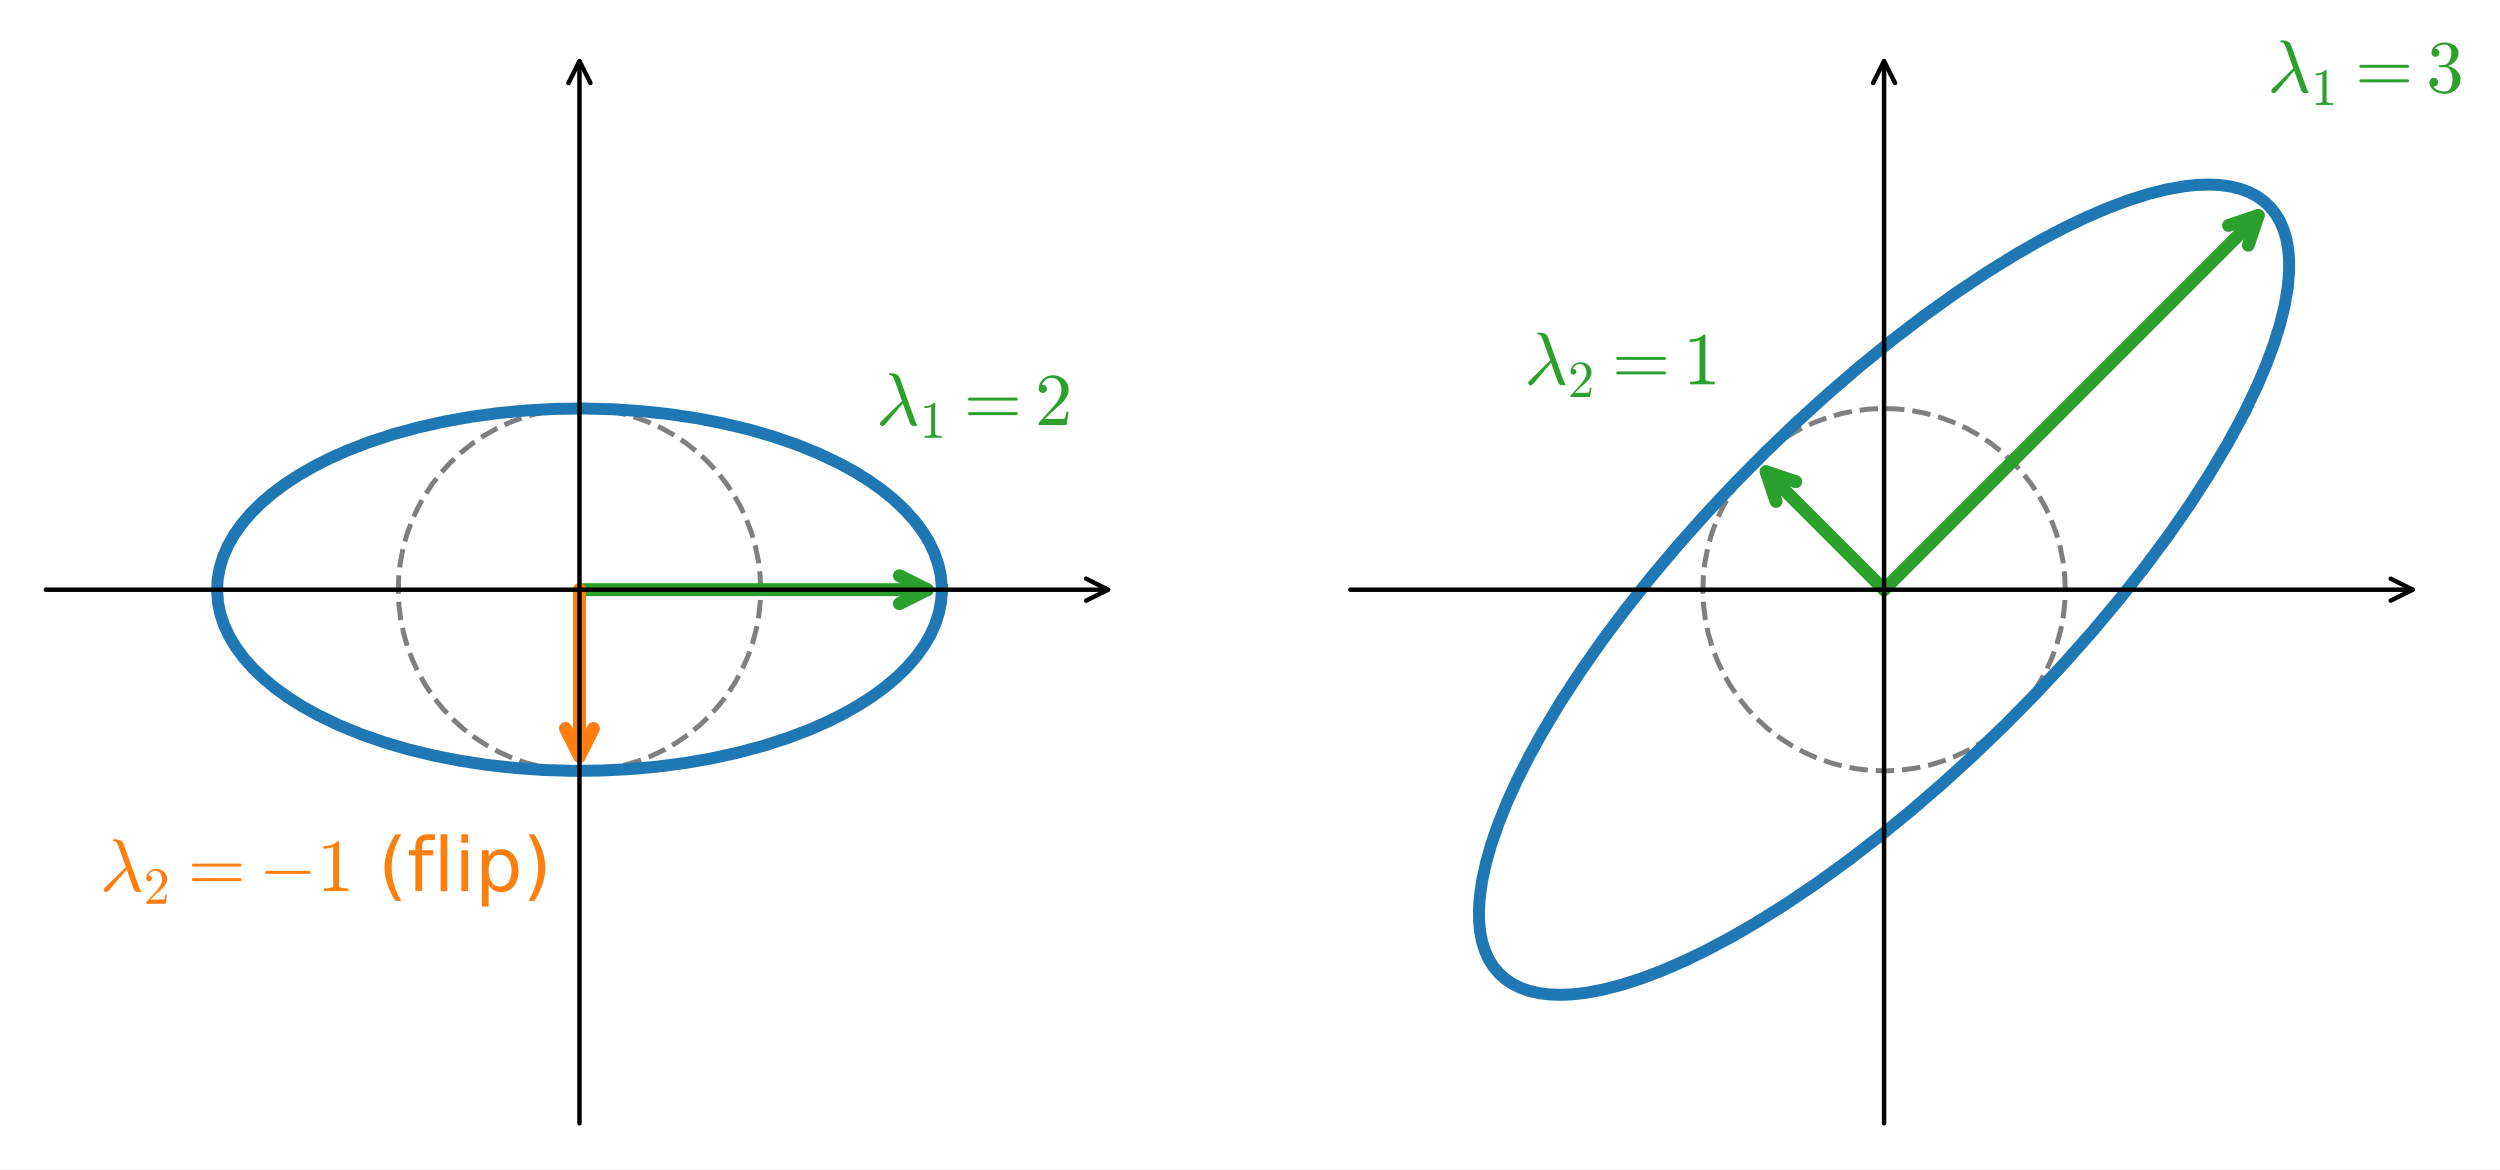
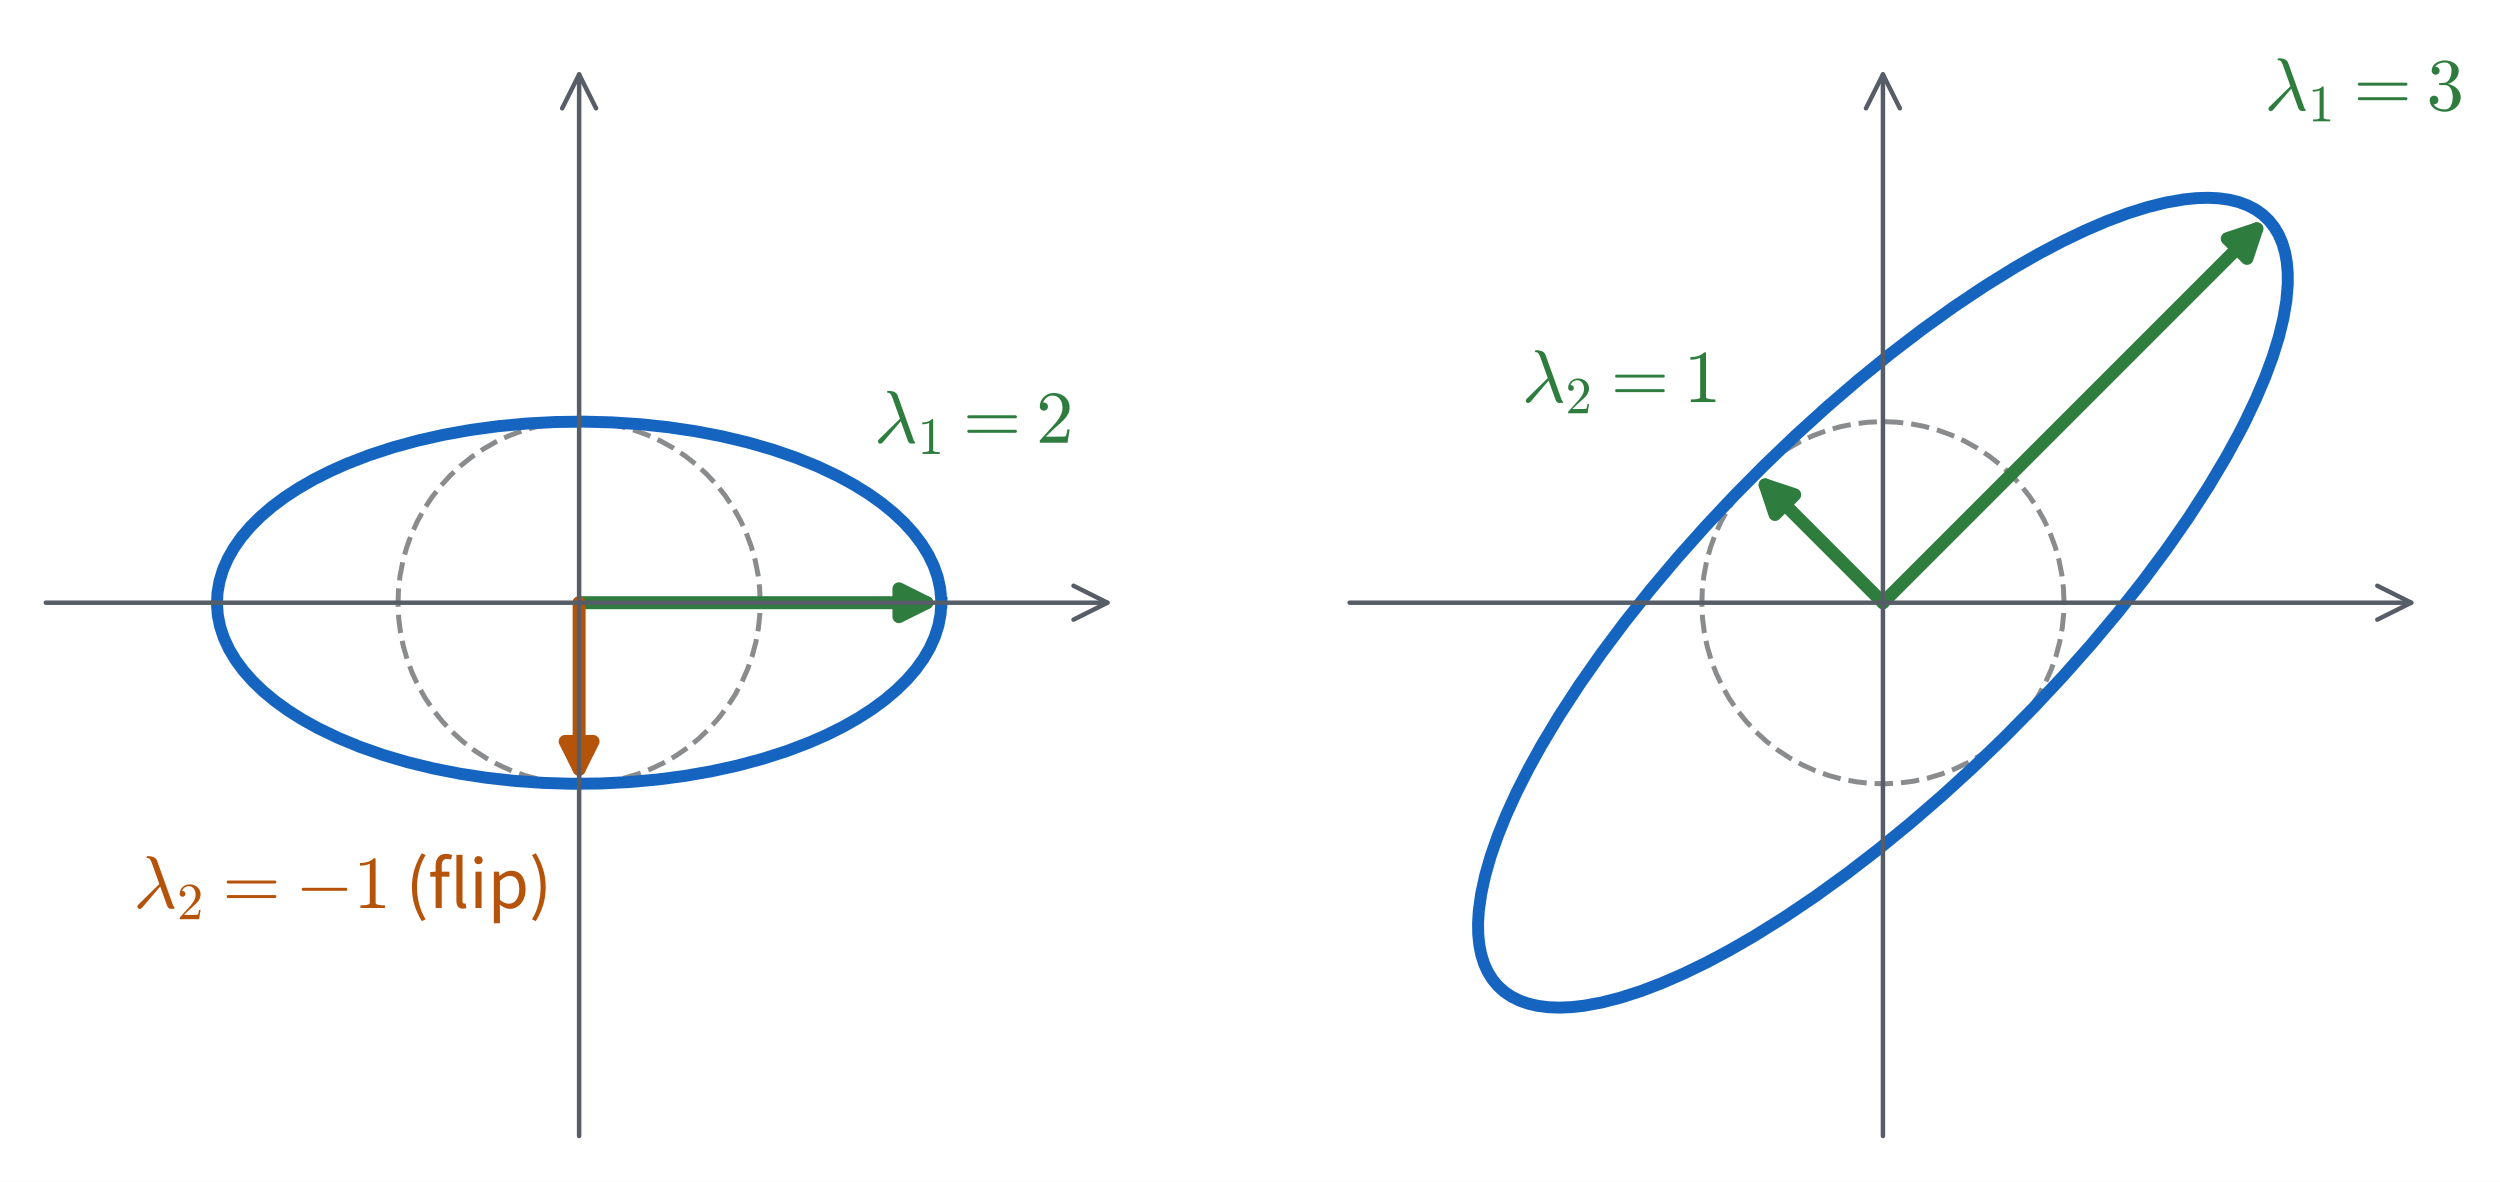
- <svg xmlns="http://www.w3.org/2000/svg" xmlns:xlink="http://www.w3.org/1999/xlink" width="501.598pt" height="234.577pt" viewBox="0 0 501.598 234.577" version="1.1">
+ <svg xmlns="http://www.w3.org/2000/svg" xmlns:xlink="http://www.w3.org/1999/xlink" width="501.898pt" height="237.263pt" viewBox="0 0 501.898 237.263" version="1.1">
  <defs>
    <style type="text/css">*{stroke-linejoin: round; stroke-linecap: butt}</style>
  </defs>
  <g id="figure_1">
    <g id="patch_1">
-       <path d="M 0 234.577  L 501.598 234.577  L 501.598 0  L 0 0  z " style="fill: #ffffff" />
+       <path d="M 0 237.263  L 501.898 237.263  L 501.898 0  L 0 0  z " style="fill: #ffffff" />
    </g>
    <g id="axes_1">
      <g id="line2d_1">
-         <path d="M 152.618 118.313  L 152.506 115.454  L 152.168 112.612  L 151.609 109.805  L 150.83 107.052  L 149.837 104.368  L 148.636 101.77  L 147.235 99.275  L 145.641 96.898  L 143.866 94.654  L 141.92 92.556  L 139.814 90.618  L 137.563 88.851  L 135.179 87.267  L 132.679 85.876  L 130.077 84.685  L 127.389 83.703  L 124.632 82.935  L 121.823 82.386  L 118.98 82.06  L 116.121 81.959  L 113.262 82.083  L 110.421 82.431  L 107.617 83.002  L 104.866 83.791  L 102.186 84.795  L 99.593 86.006  L 97.104 87.417  L 94.733 89.02  L 92.496 90.804  L 90.406 92.759  L 88.476 94.872  L 86.718 97.13  L 85.144 99.52  L 83.762 102.026  L 82.581 104.632  L 81.61 107.324  L 80.853 110.084  L 80.315 112.895  L 80 115.739  L 79.91 118.599  L 80.045 121.458  L 80.405 124.297  L 80.987 127.099  L 81.787 129.846  L 82.801 132.522  L 84.022 135.11  L 85.443 137.594  L 87.055 139.959  L 88.848 142.189  L 90.811 144.271  L 92.932 146.193  L 95.197 147.942  L 97.593 149.507  L 100.104 150.879  L 102.716 152.049  L 105.411 153.01  L 108.174 153.756  L 110.987 154.283  L 113.832 154.586  L 116.693 154.665  L 119.551 154.519  L 122.389 154.148  L 125.188 153.555  L 127.932 152.744  L 130.605 151.72  L 133.188 150.488  L 135.666 149.057  L 138.024 147.436  L 140.247 145.634  L 142.322 143.663  L 144.235 141.535  L 145.975 139.263  L 147.531 136.861  L 148.893 134.344  L 150.053 131.728  L 151.003 129.029  L 151.738 126.263  L 152.254 123.448  L 152.546 120.601  L 152.618 118.313  L 152.618 118.313  " clip-path="url(#pfb5a993a51)" style="fill: none; stroke-dasharray: 3.7,1.6; stroke-dashoffset: 0; stroke: #000000; stroke-opacity: 0.5" />
+         <path d="M 152.618 120.999  L 152.506 118.14  L 152.168 115.298  L 151.609 112.492  L 150.83 109.738  L 149.837 107.054  L 148.636 104.457  L 147.235 101.962  L 145.641 99.584  L 143.866 97.34  L 141.92 95.242  L 139.814 93.304  L 137.563 91.538  L 135.179 89.954  L 132.679 88.562  L 130.077 87.371  L 127.389 86.389  L 124.632 85.621  L 121.823 85.073  L 118.98 84.747  L 116.121 84.645  L 113.262 84.769  L 110.421 85.117  L 107.617 85.688  L 104.866 86.478  L 102.186 87.481  L 99.593 88.692  L 97.104 90.103  L 94.733 91.706  L 92.496 93.49  L 90.406 95.445  L 88.476 97.558  L 86.718 99.816  L 85.144 102.206  L 83.762 104.712  L 82.581 107.319  L 81.61 110.011  L 80.853 112.77  L 80.315 115.581  L 80 118.425  L 79.91 121.286  L 80.045 124.144  L 80.405 126.983  L 80.987 129.785  L 81.787 132.533  L 82.801 135.209  L 84.022 137.797  L 85.443 140.281  L 87.055 142.645  L 88.848 144.875  L 90.811 146.958  L 92.932 148.879  L 95.197 150.628  L 97.593 152.193  L 100.104 153.565  L 102.716 154.735  L 105.411 155.696  L 108.174 156.443  L 110.987 156.969  L 113.832 157.273  L 116.693 157.351  L 119.551 157.205  L 122.389 156.834  L 125.188 156.242  L 127.932 155.43  L 130.605 154.406  L 133.188 153.174  L 135.666 151.744  L 138.024 150.122  L 140.247 148.32  L 142.322 146.349  L 144.235 144.221  L 145.975 141.949  L 147.531 139.547  L 148.893 137.03  L 150.053 134.414  L 151.003 131.715  L 151.738 128.949  L 152.254 126.135  L 152.546 123.288  L 152.618 120.999  L 152.618 120.999  " clip-path="url(#p3c214b21be)" style="fill: none; stroke-dasharray: 3.7,1.6; stroke-dashoffset: 0; stroke: #15181c; stroke-opacity: 0.5" />
      </g>
      <g id="line2d_2">
-         <path d="M 188.973 118.313  L 188.829 120.601  L 188.397 122.881  L 187.678 125.142  L 186.677 127.376  L 185.396 129.574  L 183.842 131.728  L 182.019 133.828  L 179.935 135.867  L 177.599 137.836  L 175.019 139.728  L 172.207 141.535  L 169.172 143.249  L 165.928 144.865  L 162.487 146.376  L 157.929 148.107  L 153.113 149.653  L 148.069 151.005  L 142.827 152.155  L 137.421 153.094  L 131.884 153.819  L 126.25 154.323  L 120.555 154.604  L 114.833 154.661  L 109.119 154.492  L 103.45 154.099  L 97.86 153.484  L 92.384 152.651  L 87.057 151.606  L 81.91 150.354  L 76.976 148.903  L 72.286 147.264  L 67.868 145.444  L 63.749 143.457  L 60.688 141.754  L 57.847 139.959  L 55.238 138.077  L 52.871 136.117  L 50.755 134.087  L 48.899 131.994  L 47.31 129.846  L 45.995 127.653  L 44.959 125.423  L 44.205 123.165  L 43.737 120.887  L 43.557 118.599  L 43.665 116.31  L 44.061 114.029  L 44.744 111.765  L 45.71 109.527  L 46.956 107.324  L 48.477 105.165  L 50.266 103.057  L 52.318 101.01  L 54.623 99.032  L 57.173 97.13  L 59.957 95.312  L 62.964 93.586  L 66.183 91.957  L 69.6 90.433  L 74.131 88.684  L 78.922 87.119  L 83.945 85.747  L 89.168 84.577  L 94.559 83.616  L 100.084 82.87  L 105.71 82.343  L 111.401 82.04  L 117.122 81.961  L 122.838 82.107  L 128.513 82.478  L 134.113 83.071  L 139.601 83.882  L 144.945 84.907  L 150.112 86.138  L 155.068 87.569  L 159.784 89.19  L 164.231 90.992  L 168.38 92.963  L 171.468 94.654  L 174.337 96.438  L 176.976 98.309  L 179.374 100.26  L 181.522 102.282  L 183.411 104.368  L 185.033 106.509  L 186.383 108.697  L 187.454 110.923  L 188.244 113.178  L 188.747 115.454  L 188.964 117.741  L 188.973 118.313  L 188.973 118.313  " clip-path="url(#pfb5a993a51)" style="fill: none; stroke: #1f77b4; stroke-width: 2.4; stroke-linecap: square" />
+         <path d="M 188.973 120.999  L 188.829 123.288  L 188.397 125.567  L 187.678 127.828  L 186.677 130.063  L 185.396 132.261  L 183.842 134.414  L 182.019 136.515  L 179.935 138.554  L 177.599 140.523  L 175.019 142.414  L 172.207 144.221  L 169.172 145.936  L 165.928 147.552  L 162.487 149.062  L 157.929 150.793  L 153.113 152.339  L 148.069 153.691  L 142.827 154.841  L 137.421 155.781  L 131.884 156.505  L 126.25 157.009  L 120.555 157.291  L 114.833 157.347  L 109.119 157.178  L 103.45 156.785  L 97.86 156.17  L 92.384 155.337  L 87.057 154.292  L 81.91 153.04  L 76.976 151.59  L 72.286 149.95  L 67.868 148.131  L 63.749 146.143  L 60.688 144.441  L 57.847 142.645  L 55.238 140.764  L 52.871 138.804  L 50.755 136.773  L 48.899 134.68  L 47.31 132.533  L 45.995 130.34  L 44.959 128.109  L 44.205 125.851  L 43.737 123.573  L 43.557 121.286  L 43.665 118.997  L 44.061 116.716  L 44.744 114.452  L 45.71 112.214  L 46.956 110.011  L 48.477 107.851  L 50.266 105.744  L 52.318 103.697  L 54.623 101.718  L 57.173 99.816  L 59.957 97.999  L 62.964 96.272  L 66.183 94.644  L 69.6 93.12  L 74.131 91.371  L 78.922 89.806  L 83.945 88.434  L 89.168 87.264  L 94.559 86.302  L 100.084 85.556  L 105.71 85.03  L 111.401 84.726  L 117.122 84.647  L 122.838 84.794  L 128.513 85.165  L 134.113 85.757  L 139.601 86.568  L 144.945 87.593  L 150.112 88.824  L 155.068 90.255  L 159.784 91.877  L 164.231 93.678  L 168.38 95.65  L 171.468 97.34  L 174.337 99.125  L 176.976 100.996  L 179.374 102.946  L 181.522 104.968  L 183.411 107.054  L 185.033 109.195  L 186.383 111.383  L 187.454 113.609  L 188.244 115.864  L 188.747 118.14  L 188.964 120.427  L 188.973 120.999  L 188.973 120.999  " clip-path="url(#p3c214b21be)" style="fill: none; stroke: #1565c0; stroke-width: 2.4; stroke-linecap: square" />
      </g>
      <g id="patch_2">
-         <path d="M 116.264 118.313  Q 152.618 118.313 186.066 118.313  " style="fill: none; stroke: #2ca02c; stroke-width: 2.6; stroke-linecap: round" />
-         <path d="M 180.466 115.513  L 186.066 118.313  L 180.466 121.113  " style="fill: none; stroke: #2ca02c; stroke-width: 2.6; stroke-linecap: round" />
+         <path d="M 116.264 120.999  Q 152.618 120.999 186.066 120.999  " style="fill: none; stroke: #2e7d3e; stroke-width: 2.6; stroke-linecap: round" />
+         <path d="M 180.466 118.199  L 186.066 120.999  L 180.466 123.799  z " style="fill: #2e7d3e; stroke: #2e7d3e; stroke-width: 2.6; stroke-linecap: round" />
      </g>
      <g id="text_1">
-         <g style="fill: #2ca02c" transform="translate(175.7915 85.37046) scale(0.15 -0.15)">
+         <g style="fill: #2e7d3e" transform="translate(175.4915 88.97281) scale(0.15 -0.15)">
          <defs>
-             <path id="Cmmi10-b8" d="M 325 109  Q 325 203 409 288  L 2209 2053  L 1575 3834  Q 1500 4038 1417 4156  Q 1334 4275 1178 4275  Q 1106 4275 1106 4359  Q 1113 4397 1138 4419  Q 1163 4441 1203 4441  Q 1875 4441 2016 4044  L 3316 416  Q 3400 144 3488 50  Q 3519 3 3519 -13  Q 3519 -72 3469 -72  L 3122 -72  Q 2963 -25 2869 206  L 2284 1844  L 738 25  Q 622 -84 531 -84  Q 450 -84 387 -28  Q 325 28 325 109  z " transform="scale(0.015625)" />
-             <path id="Cmr10-31" d="M 594 0  L 594 225  Q 1394 225 1394 428  L 1394 3788  Q 1063 3628 556 3628  L 556 3853  Q 1341 3853 1741 4263  L 1831 4263  Q 1853 4263 1873 4245  Q 1894 4228 1894 4206  L 1894 428  Q 1894 225 2694 225  L 2694 0  L 594 0  z " transform="scale(0.015625)" />
-             <path id="Cmr10-3d" d="M 481 850  Q 428 850 393 890  Q 359 931 359 978  Q 359 1031 393 1068  Q 428 1106 481 1106  L 4500 1106  Q 4547 1106 4581 1068  Q 4616 1031 4616 978  Q 4616 931 4581 890  Q 4547 850 4500 850  L 481 850  z M 481 2094  Q 428 2094 393 2131  Q 359 2169 359 2222  Q 359 2269 393 2309  Q 428 2350 481 2350  L 4500 2350  Q 4547 2350 4581 2309  Q 4616 2269 4616 2222  Q 4616 2169 4581 2131  Q 4547 2094 4500 2094  L 481 2094  z " transform="scale(0.015625)" />
-             <path id="Cmr10-32" d="M 319 0  L 319 172  Q 319 188 331 206  L 1325 1306  Q 1550 1550 1690 1715  Q 1831 1881 1968 2097  Q 2106 2313 2186 2536  Q 2266 2759 2266 3009  Q 2266 3272 2169 3511  Q 2072 3750 1880 3894  Q 1688 4038 1416 4038  Q 1138 4038 916 3870  Q 694 3703 603 3438  Q 628 3444 672 3444  Q 816 3444 917 3347  Q 1019 3250 1019 3097  Q 1019 2950 917 2848  Q 816 2747 672 2747  Q 522 2747 420 2851  Q 319 2956 319 3097  Q 319 3338 409 3548  Q 500 3759 670 3923  Q 841 4088 1055 4175  Q 1269 4263 1509 4263  Q 1875 4263 2190 4108  Q 2506 3953 2690 3670  Q 2875 3388 2875 3009  Q 2875 2731 2753 2481  Q 2631 2231 2440 2026  Q 2250 1822 1953 1562  Q 1656 1303 1563 1216  L 838 519  L 1453 519  Q 1906 519 2211 526  Q 2516 534 2534 550  Q 2609 631 2688 1141  L 2875 1141  L 2694 0  L 319 0  z " transform="scale(0.015625)" />
+             <path id="Cmmi10-9" d="M 325 109  Q 325 203 409 288  L 2209 2053  L 1575 3834  Q 1500 4038 1417 4156  Q 1334 4275 1178 4275  Q 1106 4275 1106 4359  Q 1113 4397 1138 4419  Q 1163 4441 1203 4441  Q 1875 4441 2016 4044  L 3316 416  Q 3400 144 3488 50  Q 3519 3 3519 -13  Q 3519 -72 3469 -72  L 3122 -72  Q 2963 -25 2869 206  L 2284 1844  L 738 25  Q 622 -84 531 -84  Q 450 -84 387 -28  Q 325 28 325 109  z " transform="scale(0.015625)" />
+             <path id="Cmr10-64" d="M 594 0  L 594 225  Q 1394 225 1394 428  L 1394 3788  Q 1063 3628 556 3628  L 556 3853  Q 1341 3853 1741 4263  L 1831 4263  Q 1853 4263 1873 4245  Q 1894 4228 1894 4206  L 1894 428  Q 1894 225 2694 225  L 2694 0  L 594 0  z " transform="scale(0.015625)" />
+             <path id="Cmr10-29" d="M 481 850  Q 428 850 393 890  Q 359 931 359 978  Q 359 1031 393 1068  Q 428 1106 481 1106  L 4500 1106  Q 4547 1106 4581 1068  Q 4616 1031 4616 978  Q 4616 931 4581 890  Q 4547 850 4500 850  L 481 850  z M 481 2094  Q 428 2094 393 2131  Q 359 2169 359 2222  Q 359 2269 393 2309  Q 428 2350 481 2350  L 4500 2350  Q 4547 2350 4581 2309  Q 4616 2269 4616 2222  Q 4616 2169 4581 2131  Q 4547 2094 4500 2094  L 481 2094  z " transform="scale(0.015625)" />
+             <path id="Cmr10-31" d="M 319 0  L 319 172  Q 319 188 331 206  L 1325 1306  Q 1550 1550 1690 1715  Q 1831 1881 1968 2097  Q 2106 2313 2186 2536  Q 2266 2759 2266 3009  Q 2266 3272 2169 3511  Q 2072 3750 1880 3894  Q 1688 4038 1416 4038  Q 1138 4038 916 3870  Q 694 3703 603 3438  Q 628 3444 672 3444  Q 816 3444 917 3347  Q 1019 3250 1019 3097  Q 1019 2950 917 2848  Q 816 2747 672 2747  Q 522 2747 420 2851  Q 319 2956 319 3097  Q 319 3338 409 3548  Q 500 3759 670 3923  Q 841 4088 1055 4175  Q 1269 4263 1509 4263  Q 1875 4263 2190 4108  Q 2506 3953 2690 3670  Q 2875 3388 2875 3009  Q 2875 2731 2753 2481  Q 2631 2231 2440 2026  Q 2250 1822 1953 1562  Q 1656 1303 1563 1216  L 838 519  L 1453 519  Q 1906 519 2211 526  Q 2516 534 2534 550  Q 2609 631 2688 1141  L 2875 1141  L 2694 0  L 319 0  z " transform="scale(0.015625)" />
          </defs>
-           <use xlink:href="#Cmmi10-b8" transform="translate(0 0.609375)" />
-           <use xlink:href="#Cmr10-31" transform="translate(58.30078 -16.39688) scale(0.7)" />
-           <use xlink:href="#Cmr10-3d" transform="translate(117.2367 0.609375)" />
-           <use xlink:href="#Cmr10-32" transform="translate(212.4809 0.609375)" />
+           <use xlink:href="#Cmmi10-9" transform="translate(0 0.609375)" />
+           <use xlink:href="#Cmr10-64" transform="translate(58.30078 -14.39059) scale(0.7)" />
+           <use xlink:href="#Cmr10-29" transform="translate(119.0213 0.609375)" />
+           <use xlink:href="#Cmr10-31" transform="translate(216.7069 0.609375)" />
        </g>
      </g>
      <g id="patch_3">
-         <path d="M 116.264 118.313  Q 116.264 136.49 116.264 151.761  " style="fill: none; stroke: #ff7f0e; stroke-width: 2.6; stroke-linecap: round" />
-         <path d="M 119.064 146.161  L 116.264 151.761  L 113.464 146.161  " style="fill: none; stroke: #ff7f0e; stroke-width: 2.6; stroke-linecap: round" />
+         <path d="M 116.264 120.999  Q 116.264 139.177 116.264 154.447  " style="fill: none; stroke: #b45309; stroke-width: 2.6; stroke-linecap: round" />
+         <path d="M 119.064 148.847  L 116.264 154.447  L 113.464 148.847  z " style="fill: #b45309; stroke: #b45309; stroke-width: 2.6; stroke-linecap: round" />
      </g>
      <g id="text_2">
-         <g style="fill: #ff7f0e" transform="translate(20.06046 178.7876) scale(0.15 -0.15)">
+         <g style="fill: #b45309" transform="translate(26.81046 182.404) scale(0.15 -0.15)">
          <defs>
-             <path id="Cmsy10-a1" d="M 653 1472  Q 600 1472 565 1512  Q 531 1553 531 1600  Q 531 1647 565 1687  Q 600 1728 653 1728  L 4325 1728  Q 4375 1728 4408 1687  Q 4441 1647 4441 1600  Q 4441 1553 4408 1512  Q 4375 1472 4325 1472  L 653 1472  z " transform="scale(0.015625)" />
-             <path id="DejaVuSans-20" transform="scale(0.015625)" />
-             <path id="DejaVuSans-28" d="M 1984 4856  Q 1566 4138 1362 3434  Q 1159 2731 1159 2009  Q 1159 1288 1364 580  Q 1569 -128 1984 -844  L 1484 -844  Q 1016 -109 783 600  Q 550 1309 550 2009  Q 550 2706 781 3412  Q 1013 4119 1484 4856  L 1984 4856  z " transform="scale(0.015625)" />
-             <path id="DejaVuSans-66" d="M 2375 4863  L 2375 4384  L 1825 4384  Q 1516 4384 1395 4259  Q 1275 4134 1275 3809  L 1275 3500  L 2222 3500  L 2222 3053  L 1275 3053  L 1275 0  L 697 0  L 697 3053  L 147 3053  L 147 3500  L 697 3500  L 697 3744  Q 697 4328 969 4595  Q 1241 4863 1831 4863  L 2375 4863  z " transform="scale(0.015625)" />
-             <path id="DejaVuSans-6c" d="M 603 4863  L 1178 4863  L 1178 0  L 603 0  L 603 4863  z " transform="scale(0.015625)" />
-             <path id="DejaVuSans-69" d="M 603 3500  L 1178 3500  L 1178 0  L 603 0  L 603 3500  z M 603 4863  L 1178 4863  L 1178 4134  L 603 4134  L 603 4863  z " transform="scale(0.015625)" />
-             <path id="DejaVuSans-70" d="M 1159 525  L 1159 -1331  L 581 -1331  L 581 3500  L 1159 3500  L 1159 2969  Q 1341 3281 1617 3432  Q 1894 3584 2278 3584  Q 2916 3584 3314 3078  Q 3713 2572 3713 1747  Q 3713 922 3314 415  Q 2916 -91 2278 -91  Q 1894 -91 1617 61  Q 1341 213 1159 525  z M 3116 1747  Q 3116 2381 2855 2742  Q 2594 3103 2138 3103  Q 1681 3103 1420 2742  Q 1159 2381 1159 1747  Q 1159 1113 1420 752  Q 1681 391 2138 391  Q 2594 391 2855 752  Q 3116 1113 3116 1747  z " transform="scale(0.015625)" />
-             <path id="DejaVuSans-29" d="M 513 4856  L 1013 4856  Q 1481 4119 1714 3412  Q 1947 2706 1947 2009  Q 1947 1309 1714 600  Q 1481 -109 1013 -844  L 513 -844  Q 928 -128 1133 580  Q 1338 1288 1338 2009  Q 1338 2731 1133 3434  Q 928 4138 513 4856  z " transform="scale(0.015625)" />
+             <path id="Cmsy10-11" d="M 653 1472  Q 600 1472 565 1512  Q 531 1553 531 1600  Q 531 1647 565 1687  Q 600 1728 653 1728  L 4325 1728  Q 4375 1728 4408 1687  Q 4441 1647 4441 1600  Q 4441 1553 4408 1512  Q 4375 1472 4325 1472  L 653 1472  z " transform="scale(0.015625)" />
+             <path id="SourceSans3-Regular-1" transform="scale(0.015625)" />
+             <path id="SourceSans3-Regular-5a2" d="M 1370 -1126  Q 973 -480 749 227  Q 525 934 525 1779  Q 525 2624 749 3334  Q 973 4045 1370 4685  L 1696 4531  Q 1325 3923 1142 3216  Q 960 2509 960 1779  Q 960 1050 1142 342  Q 1325 -365 1696 -973  L 1370 -1126  z " transform="scale(0.015625)" />
+             <path id="SourceSans3-Regular-21" d="M 614 0  L 614 2682  L 154 2682  L 154 3078  L 614 3110  L 614 3603  Q 614 4077 835 4355  Q 1056 4634 1523 4634  Q 1670 4634 1804 4605  Q 1939 4576 2042 4531  L 1926 4147  Q 1734 4205 1574 4205  Q 1139 4205 1139 3603  L 1139 3110  L 1798 3110  L 1798 2682  L 1139 2682  L 1139 0  L 614 0  z " transform="scale(0.015625)" />
+             <path id="SourceSans3-Regular-27" d="M 1082 -58  Q 787 -58 656 124  Q 525 307 525 640  L 525 4557  L 1050 4557  L 1050 602  Q 1050 480 1094 429  Q 1139 378 1203 378  Q 1229 378 1251 381  Q 1274 384 1312 390  L 1382 -6  Q 1267 -58 1082 -58  z " transform="scale(0.015625)" />
+             <path id="SourceSans3-Regular-24" d="M 525 0  L 525 3110  L 1050 3110  L 1050 0  L 525 0  z M 787 3750  Q 633 3750 534 3843  Q 435 3936 435 4096  Q 435 4250 534 4346  Q 633 4442 787 4442  Q 941 4442 1040 4346  Q 1139 4250 1139 4096  Q 1139 3936 1040 3843  Q 941 3750 787 3750  z " transform="scale(0.015625)" />
+             <path id="SourceSans3-Regular-2b" d="M 525 -1312  L 525 3110  L 960 3110  L 1005 2752  L 1024 2752  Q 1235 2931 1488 3059  Q 1741 3187 2016 3187  Q 2618 3187 2931 2755  Q 3245 2323 3245 1600  Q 3245 1075 3056 697  Q 2867 320 2563 121  Q 2259 -77 1901 -77  Q 1683 -77 1468 19  Q 1254 115 1037 282  L 1050 -262  L 1050 -1312  L 525 -1312  z M 1811 365  Q 2195 365 2448 694  Q 2701 1024 2701 1600  Q 2701 2112 2512 2429  Q 2323 2746 1882 2746  Q 1683 2746 1481 2637  Q 1280 2528 1050 2323  L 1050 691  Q 1261 512 1459 438  Q 1658 365 1811 365  z " transform="scale(0.015625)" />
+             <path id="SourceSans3-Regular-5a3" d="M 570 -1126  L 243 -973  Q 614 -365 796 342  Q 979 1050 979 1779  Q 979 2509 796 3216  Q 614 3923 243 4531  L 570 4685  Q 966 4045 1190 3334  Q 1414 2624 1414 1779  Q 1414 934 1190 227  Q 966 -480 570 -1126  z " transform="scale(0.015625)" />
          </defs>
-           <use xlink:href="#Cmmi10-b8" transform="translate(0 0.015625)" />
-           <use xlink:href="#Cmr10-32" transform="translate(58.30078 -16.99063) scale(0.7)" />
-           <use xlink:href="#Cmr10-3d" transform="translate(117.2367 0.015625)" />
-           <use xlink:href="#Cmsy10-a1" transform="translate(212.4809 0.015625)" />
-           <use xlink:href="#Cmr10-31" transform="translate(290.1664 0.015625)" />
-           <use xlink:href="#DejaVuSans-20" transform="translate(340.1664 0.015625)" />
-           <use xlink:href="#DejaVuSans-28" transform="translate(371.9535 0.015625)" />
-           <use xlink:href="#DejaVuSans-66" transform="translate(410.9672 0.015625)" />
-           <use xlink:href="#DejaVuSans-6c" transform="translate(446.1723 0.015625)" />
-           <use xlink:href="#DejaVuSans-69" transform="translate(473.9555 0.015625)" />
-           <use xlink:href="#DejaVuSans-70" transform="translate(501.7387 0.015625)" />
-           <use xlink:href="#DejaVuSans-29" transform="translate(565.2152 0.015625)" />
+           <use xlink:href="#Cmmi10-9" transform="translate(0 0.796875)" />
+           <use xlink:href="#Cmr10-31" transform="translate(58.30078 -14.20309) scale(0.7)" />
+           <use xlink:href="#Cmr10-29" transform="translate(119.0213 0.796875)" />
+           <use xlink:href="#Cmsy10-11" transform="translate(216.7069 0.796875)" />
+           <use xlink:href="#Cmr10-64" transform="translate(294.3924 0.796875)" />
+           <use xlink:href="#SourceSans3-Regular-1" transform="translate(344.3924 0.796875)" />
+           <use xlink:href="#SourceSans3-Regular-5a2" transform="translate(364.3924 0.796875)" />
+           <use xlink:href="#SourceSans3-Regular-21" transform="translate(394.6924 0.796875)" />
+           <use xlink:href="#SourceSans3-Regular-27" transform="translate(423.8923 0.796875)" />
+           <use xlink:href="#SourceSans3-Regular-24" transform="translate(449.3923 0.796875)" />
+           <use xlink:href="#SourceSans3-Regular-2b" transform="translate(473.9923 0.796875)" />
+           <use xlink:href="#SourceSans3-Regular-5a3" transform="translate(529.4922 0.796875)" />
        </g>
      </g>
      <g id="patch_4">
-         <path d="M 9.2 118.313  Q 116.263 118.313 222.319 118.313  " style="fill: none; stroke: #000000; stroke-width: 0.9; stroke-linecap: round" />
-         <path d="M 217.919 116.113  L 222.319 118.313  L 217.919 120.513  " style="fill: none; stroke: #000000; stroke-width: 0.9; stroke-linecap: round" />
+         <path d="M 9.2 120.999  Q 116.263 120.999 222.319 120.999  " style="fill: none; stroke: #565d66; stroke-width: 0.9; stroke-linecap: round" />
+         <path d="M 215.519 117.599  L 222.319 120.999  L 215.519 124.399  " style="fill: none; stroke: #565d66; stroke-width: 0.9; stroke-linecap: round" />
      </g>
      <g id="patch_5">
-         <path d="M 116.264 225.376  Q 116.264 118.314 116.264 12.257  " style="fill: none; stroke: #000000; stroke-width: 0.9; stroke-linecap: round" />
-         <path d="M 114.064 16.657  L 116.264 12.257  L 118.464 16.657  " style="fill: none; stroke: #000000; stroke-width: 0.9; stroke-linecap: round" />
+         <path d="M 116.264 228.063  Q 116.264 121 116.264 14.944  " style="fill: none; stroke: #565d66; stroke-width: 0.9; stroke-linecap: round" />
+         <path d="M 112.864 21.744  L 116.264 14.944  L 119.664 21.744  " style="fill: none; stroke: #565d66; stroke-width: 0.9; stroke-linecap: round" />
      </g>
    </g>
    <g id="axes_2">
      <g id="line2d_3">
-         <path d="M 414.371 118.313  L 414.258 115.454  L 413.921 112.612  L 413.361 109.805  L 412.583 107.052  L 411.59 104.368  L 410.389 101.77  L 408.988 99.275  L 407.394 96.898  L 405.619 94.654  L 403.672 92.556  L 401.567 90.618  L 399.315 88.851  L 396.932 87.267  L 394.432 85.876  L 391.829 84.685  L 389.142 83.703  L 386.385 82.935  L 383.576 82.386  L 380.733 82.06  L 377.873 81.959  L 375.014 82.083  L 372.174 82.431  L 369.37 83.002  L 366.619 83.791  L 363.939 84.795  L 361.346 86.006  L 358.857 87.417  L 356.486 89.02  L 354.249 90.804  L 352.158 92.759  L 350.229 94.872  L 348.471 97.13  L 346.896 99.52  L 345.514 102.026  L 344.334 104.632  L 343.362 107.324  L 342.605 110.084  L 342.068 112.895  L 341.753 115.739  L 341.663 118.599  L 341.798 121.458  L 342.158 124.297  L 342.739 127.099  L 343.54 129.846  L 344.554 132.522  L 345.775 135.11  L 347.196 137.594  L 348.808 139.959  L 350.601 142.189  L 352.564 144.271  L 354.685 146.193  L 356.95 147.942  L 359.346 149.507  L 361.857 150.879  L 364.469 152.049  L 367.164 153.01  L 369.927 153.756  L 372.74 154.283  L 375.585 154.586  L 378.446 154.665  L 381.304 154.519  L 384.141 154.148  L 386.941 153.555  L 389.685 152.744  L 392.357 151.72  L 394.94 150.488  L 397.419 149.057  L 399.777 147.436  L 402 145.634  L 404.075 143.663  L 405.988 141.535  L 407.728 139.263  L 409.283 136.861  L 410.645 134.344  L 411.805 131.728  L 412.756 129.029  L 413.491 126.263  L 414.006 123.448  L 414.299 120.601  L 414.371 118.313  L 414.371 118.313  " clip-path="url(#p460def9364)" style="fill: none; stroke-dasharray: 3.7,1.6; stroke-dashoffset: 0; stroke: #000000; stroke-opacity: 0.5" />
+         <path d="M 414.371 120.999  L 414.258 118.14  L 413.921 115.298  L 413.361 112.492  L 412.583 109.738  L 411.59 107.054  L 410.389 104.457  L 408.988 101.962  L 407.394 99.584  L 405.619 97.34  L 403.672 95.242  L 401.567 93.304  L 399.315 91.538  L 396.932 89.954  L 394.432 88.562  L 391.829 87.371  L 389.142 86.389  L 386.385 85.621  L 383.576 85.073  L 380.733 84.747  L 377.873 84.645  L 375.014 84.769  L 372.174 85.117  L 369.37 85.688  L 366.619 86.478  L 363.939 87.481  L 361.346 88.692  L 358.857 90.103  L 356.486 91.706  L 354.249 93.49  L 352.158 95.445  L 350.229 97.558  L 348.471 99.816  L 346.896 102.206  L 345.514 104.712  L 344.334 107.319  L 343.362 110.011  L 342.605 112.77  L 342.068 115.581  L 341.753 118.425  L 341.663 121.286  L 341.798 124.144  L 342.158 126.983  L 342.739 129.785  L 343.54 132.533  L 344.554 135.209  L 345.775 137.797  L 347.196 140.281  L 348.808 142.645  L 350.601 144.875  L 352.564 146.958  L 354.685 148.879  L 356.95 150.628  L 359.346 152.193  L 361.857 153.565  L 364.469 154.735  L 367.164 155.696  L 369.927 156.443  L 372.74 156.969  L 375.585 157.273  L 378.446 157.351  L 381.304 157.205  L 384.141 156.834  L 386.941 156.242  L 389.685 155.43  L 392.357 154.406  L 394.94 153.174  L 397.419 151.744  L 399.777 150.122  L 402 148.32  L 404.075 146.349  L 405.988 144.221  L 407.728 141.949  L 409.283 139.547  L 410.645 137.03  L 411.805 134.414  L 412.756 131.715  L 413.491 128.949  L 414.006 126.135  L 414.299 123.288  L 414.371 120.999  L 414.371 120.999  " clip-path="url(#pd631d4324d)" style="fill: none; stroke-dasharray: 3.7,1.6; stroke-dashoffset: 0; stroke: #15181c; stroke-opacity: 0.5" />
      </g>
      <g id="line2d_4">
-         <path d="M 450.725 81.958  L 452.87 77.454  L 454.717 73.111  L 456.26 68.948  L 457.493 64.98  L 458.41 61.224  L 459.009 57.694  L 459.287 54.405  L 459.283 52.104  L 459.098 49.95  L 458.733 47.949  L 458.187 46.105  L 457.462 44.423  L 456.56 42.905  L 455.483 41.555  L 454.233 40.377  L 452.813 39.372  L 451.226 38.544  L 449.475 37.893  L 447.565 37.422  L 445.5 37.132  L 443.284 37.023  L 440.923 37.095  L 438.421 37.348  L 434.877 37.967  L 431.107 38.904  L 427.127 40.157  L 422.952 41.719  L 418.599 43.585  L 414.084 45.748  L 409.427 48.198  L 404.645 50.926  L 398.521 54.711  L 392.271 58.891  L 385.931 63.438  L 379.543 68.325  L 373.146 73.522  L 366.778 78.997  L 360.481 84.715  L 354.291 90.642  L 348.249 96.74  L 342.392 102.971  L 336.755 109.298  L 331.373 115.68  L 326.281 122.079  L 321.51 128.454  L 317.088 134.767  L 313.044 140.978  L 309.403 147.048  L 306.794 151.778  L 304.469 156.375  L 302.435 160.821  L 300.701 165.098  L 299.274 169.19  L 298.159 173.08  L 297.36 176.753  L 296.882 180.194  L 296.734 182.615  L 296.768 184.892  L 296.983 187.02  L 297.379 188.995  L 297.954 190.812  L 298.709 192.468  L 299.64 193.958  L 300.746 195.28  L 302.025 196.429  L 303.473 197.404  L 305.088 198.203  L 306.865 198.824  L 308.801 199.265  L 310.892 199.525  L 313.132 199.604  L 315.517 199.502  L 318.041 199.218  L 321.615 198.559  L 325.412 197.582  L 329.417 196.291  L 333.615 194.69  L 337.99 192.787  L 342.523 190.588  L 347.197 188.102  L 351.993 185.34  L 358.131 181.514  L 364.393 177.297  L 370.738 172.714  L 377.129 167.794  L 383.526 162.568  L 389.888 157.068  L 396.177 151.327  L 402.353 145.382  L 408.378 139.269  L 414.215 133.026  L 419.828 126.692  L 425.182 120.306  L 430.244 113.908  L 434.982 107.537  L 439.367 101.233  L 443.371 95.034  L 446.971 88.98  L 449.545 84.266  L 450.725 81.958  L 450.725 81.958  " clip-path="url(#p460def9364)" style="fill: none; stroke: #1f77b4; stroke-width: 2.4; stroke-linecap: square" />
+         <path d="M 450.725 84.645  L 452.87 80.14  L 454.717 75.797  L 456.26 71.634  L 457.493 67.666  L 458.41 63.91  L 459.009 60.381  L 459.287 57.091  L 459.283 54.79  L 459.098 52.637  L 458.733 50.636  L 458.187 48.792  L 457.462 47.109  L 456.56 45.591  L 455.483 44.241  L 454.233 43.063  L 452.813 42.058  L 451.226 41.23  L 449.475 40.58  L 447.565 40.109  L 445.5 39.818  L 443.284 39.709  L 440.923 39.781  L 438.421 40.035  L 434.877 40.653  L 431.107 41.591  L 427.127 42.843  L 422.952 44.405  L 418.599 46.272  L 414.084 48.434  L 409.427 50.884  L 404.645 53.613  L 398.521 57.398  L 392.271 61.577  L 385.931 66.124  L 379.543 71.012  L 373.146 76.209  L 366.778 81.683  L 360.481 87.402  L 354.291 93.328  L 348.249 99.426  L 342.392 105.658  L 336.755 111.984  L 331.373 118.367  L 326.281 124.765  L 321.51 131.141  L 317.088 137.453  L 313.044 143.664  L 309.403 149.734  L 306.794 154.464  L 304.469 159.061  L 302.435 163.507  L 300.701 167.785  L 299.274 171.877  L 298.159 175.767  L 297.36 179.44  L 296.882 182.881  L 296.734 185.301  L 296.768 187.578  L 296.983 189.706  L 297.379 191.682  L 297.954 193.499  L 298.709 195.154  L 299.64 196.645  L 300.746 197.966  L 302.025 199.116  L 303.473 200.091  L 305.088 200.89  L 306.865 201.51  L 308.801 201.951  L 310.892 202.211  L 313.132 202.29  L 315.517 202.188  L 318.041 201.904  L 321.615 201.246  L 325.412 200.269  L 329.417 198.977  L 333.615 197.377  L 337.99 195.473  L 342.523 193.274  L 347.197 190.788  L 351.993 188.026  L 358.131 184.2  L 364.393 179.983  L 370.738 175.401  L 377.129 170.481  L 383.526 165.255  L 389.888 159.754  L 396.177 154.013  L 402.353 148.068  L 408.378 141.955  L 414.215 135.712  L 419.828 129.378  L 425.182 122.992  L 430.244 116.594  L 434.982 110.223  L 439.367 103.919  L 443.371 97.721  L 446.971 91.667  L 449.545 86.952  L 450.725 84.645  L 450.725 84.645  " clip-path="url(#pd631d4324d)" style="fill: none; stroke: #1565c0; stroke-width: 2.4; stroke-linecap: square" />
      </g>
      <g id="patch_6">
-         <path d="M 378.016 118.313  Q 416.576 79.753 453.081 43.249  " style="fill: none; stroke: #2ca02c; stroke-width: 2.6; stroke-linecap: round" />
-         <path d="M 447.141 45.229  L 453.081 43.249  L 451.101 49.189  " style="fill: none; stroke: #2ca02c; stroke-width: 2.6; stroke-linecap: round" />
+         <path d="M 378.016 120.999  Q 416.576 82.44 453.081 45.935  " style="fill: none; stroke: #2e7d3e; stroke-width: 2.6; stroke-linecap: round" />
+         <path d="M 447.141 47.915  L 453.081 45.935  L 451.101 51.875  z " style="fill: #2e7d3e; stroke: #2e7d3e; stroke-width: 2.6; stroke-linecap: round" />
      </g>
      <g id="text_3">
-         <g style="fill: #2ca02c" transform="translate(454.948 18.59766) scale(0.15 -0.15)">
+         <g style="fill: #2e7d3e" transform="translate(454.648 22.2) scale(0.15 -0.15)">
          <defs>
-             <path id="Cmr10-33" d="M 609 494  Q 759 275 1012 169  Q 1266 63 1556 63  Q 1928 63 2084 380  Q 2241 697 2241 1100  Q 2241 1281 2208 1462  Q 2175 1644 2097 1800  Q 2019 1956 1883 2050  Q 1747 2144 1550 2144  L 1125 2144  Q 1069 2144 1069 2203  L 1069 2259  Q 1069 2309 1125 2309  L 1478 2338  Q 1703 2338 1851 2506  Q 2000 2675 2069 2917  Q 2138 3159 2138 3378  Q 2138 3684 1994 3881  Q 1850 4078 1556 4078  Q 1313 4078 1091 3986  Q 869 3894 738 3706  Q 750 3709 759 3711  Q 769 3713 781 3713  Q 925 3713 1022 3613  Q 1119 3513 1119 3372  Q 1119 3234 1022 3134  Q 925 3034 781 3034  Q 641 3034 541 3134  Q 441 3234 441 3372  Q 441 3647 606 3850  Q 772 4053 1033 4158  Q 1294 4263 1556 4263  Q 1750 4263 1965 4205  Q 2181 4147 2356 4039  Q 2531 3931 2642 3762  Q 2753 3594 2753 3378  Q 2753 3109 2633 2881  Q 2513 2653 2303 2487  Q 2094 2322 1844 2241  Q 2122 2188 2372 2031  Q 2622 1875 2773 1631  Q 2925 1388 2925 1106  Q 2925 753 2731 467  Q 2538 181 2222 20  Q 1906 -141 1556 -141  Q 1256 -141 954 -26  Q 653 88 461 316  Q 269 544 269 863  Q 269 1022 375 1128  Q 481 1234 641 1234  Q 744 1234 830 1186  Q 916 1138 964 1050  Q 1013 963 1013 863  Q 1013 706 903 600  Q 794 494 641 494  L 609 494  z " transform="scale(0.015625)" />
+             <path id="Cmr10-6e" d="M 609 494  Q 759 275 1012 169  Q 1266 63 1556 63  Q 1928 63 2084 380  Q 2241 697 2241 1100  Q 2241 1281 2208 1462  Q 2175 1644 2097 1800  Q 2019 1956 1883 2050  Q 1747 2144 1550 2144  L 1125 2144  Q 1069 2144 1069 2203  L 1069 2259  Q 1069 2309 1125 2309  L 1478 2338  Q 1703 2338 1851 2506  Q 2000 2675 2069 2917  Q 2138 3159 2138 3378  Q 2138 3684 1994 3881  Q 1850 4078 1556 4078  Q 1313 4078 1091 3986  Q 869 3894 738 3706  Q 750 3709 759 3711  Q 769 3713 781 3713  Q 925 3713 1022 3613  Q 1119 3513 1119 3372  Q 1119 3234 1022 3134  Q 925 3034 781 3034  Q 641 3034 541 3134  Q 441 3234 441 3372  Q 441 3647 606 3850  Q 772 4053 1033 4158  Q 1294 4263 1556 4263  Q 1750 4263 1965 4205  Q 2181 4147 2356 4039  Q 2531 3931 2642 3762  Q 2753 3594 2753 3378  Q 2753 3109 2633 2881  Q 2513 2653 2303 2487  Q 2094 2322 1844 2241  Q 2122 2188 2372 2031  Q 2622 1875 2773 1631  Q 2925 1388 2925 1106  Q 2925 753 2731 467  Q 2538 181 2222 20  Q 1906 -141 1556 -141  Q 1256 -141 954 -26  Q 653 88 461 316  Q 269 544 269 863  Q 269 1022 375 1128  Q 481 1234 641 1234  Q 744 1234 830 1186  Q 916 1138 964 1050  Q 1013 963 1013 863  Q 1013 706 903 600  Q 794 494 641 494  L 609 494  z " transform="scale(0.015625)" />
          </defs>
-           <use xlink:href="#Cmmi10-b8" transform="translate(0 0.609375)" />
-           <use xlink:href="#Cmr10-31" transform="translate(58.30078 -16.39688) scale(0.7)" />
-           <use xlink:href="#Cmr10-3d" transform="translate(117.2367 0.609375)" />
-           <use xlink:href="#Cmr10-33" transform="translate(212.4809 0.609375)" />
+           <use xlink:href="#Cmmi10-9" transform="translate(0 0.609375)" />
+           <use xlink:href="#Cmr10-64" transform="translate(58.30078 -14.39059) scale(0.7)" />
+           <use xlink:href="#Cmr10-29" transform="translate(119.0213 0.609375)" />
+           <use xlink:href="#Cmr10-6e" transform="translate(216.7069 0.609375)" />
        </g>
      </g>
      <g id="patch_7">
-         <path d="M 378.016 118.313  Q 365.163 105.46 354.365 94.662  " style="fill: none; stroke: #2ca02c; stroke-width: 2.6; stroke-linecap: round" />
-         <path d="M 356.345 100.602  L 354.365 94.662  L 360.305 96.642  " style="fill: none; stroke: #2ca02c; stroke-width: 2.6; stroke-linecap: round" />
+         <path d="M 378.016 120.999  Q 365.163 108.146 354.365 97.348  " style="fill: none; stroke: #2e7d3e; stroke-width: 2.6; stroke-linecap: round" />
+         <path d="M 356.345 103.288  L 354.365 97.348  L 360.305 99.328  z " style="fill: #2e7d3e; stroke: #2e7d3e; stroke-width: 2.6; stroke-linecap: round" />
      </g>
      <g id="text_4">
-         <g style="fill: #2ca02c" transform="translate(305.85 77.20858) scale(0.15 -0.15)">
-           <use xlink:href="#Cmmi10-b8" transform="translate(0 0.609375)" />
-           <use xlink:href="#Cmr10-32" transform="translate(58.30078 -16.39688) scale(0.7)" />
-           <use xlink:href="#Cmr10-3d" transform="translate(117.2367 0.609375)" />
-           <use xlink:href="#Cmr10-31" transform="translate(212.4809 0.609375)" />
+         <g style="fill: #2e7d3e" transform="translate(305.55 80.81092) scale(0.15 -0.15)">
+           <use xlink:href="#Cmmi10-9" transform="translate(0 0.609375)" />
+           <use xlink:href="#Cmr10-31" transform="translate(58.30078 -14.39059) scale(0.7)" />
+           <use xlink:href="#Cmr10-29" transform="translate(119.0213 0.609375)" />
+           <use xlink:href="#Cmr10-64" transform="translate(216.7069 0.609375)" />
        </g>
      </g>
      <g id="patch_8">
-         <path d="M 270.953 118.313  Q 378.016 118.313 484.072 118.313  " style="fill: none; stroke: #000000; stroke-width: 0.9; stroke-linecap: round" />
-         <path d="M 479.672 116.113  L 484.072 118.313  L 479.672 120.513  " style="fill: none; stroke: #000000; stroke-width: 0.9; stroke-linecap: round" />
+         <path d="M 270.953 120.999  Q 378.016 120.999 484.072 120.999  " style="fill: none; stroke: #565d66; stroke-width: 0.9; stroke-linecap: round" />
+         <path d="M 477.272 117.599  L 484.072 120.999  L 477.272 124.399  " style="fill: none; stroke: #565d66; stroke-width: 0.9; stroke-linecap: round" />
      </g>
      <g id="patch_9">
-         <path d="M 378.016 225.376  Q 378.016 118.314 378.016 12.257  " style="fill: none; stroke: #000000; stroke-width: 0.9; stroke-linecap: round" />
-         <path d="M 375.816 16.657  L 378.016 12.257  L 380.216 16.657  " style="fill: none; stroke: #000000; stroke-width: 0.9; stroke-linecap: round" />
+         <path d="M 378.016 228.063  Q 378.016 121 378.016 14.944  " style="fill: none; stroke: #565d66; stroke-width: 0.9; stroke-linecap: round" />
+         <path d="M 374.616 21.744  L 378.016 14.944  L 381.416 21.744  " style="fill: none; stroke: #565d66; stroke-width: 0.9; stroke-linecap: round" />
      </g>
    </g>
  </g>
  <defs>
-     <clipPath id="pfb5a993a51">
-       <rect x="7.2" y="9.249" width="218.127" height="218.127" />
+     <clipPath id="p3c214b21be">
+       <rect x="7.2" y="11.936" width="218.127" height="218.127" />
    </clipPath>
-     <clipPath id="p460def9364">
-       <rect x="268.953" y="9.249" width="218.127" height="218.127" />
+     <clipPath id="pd631d4324d">
+       <rect x="268.953" y="11.936" width="218.127" height="218.127" />
    </clipPath>
  </defs>
</svg>
